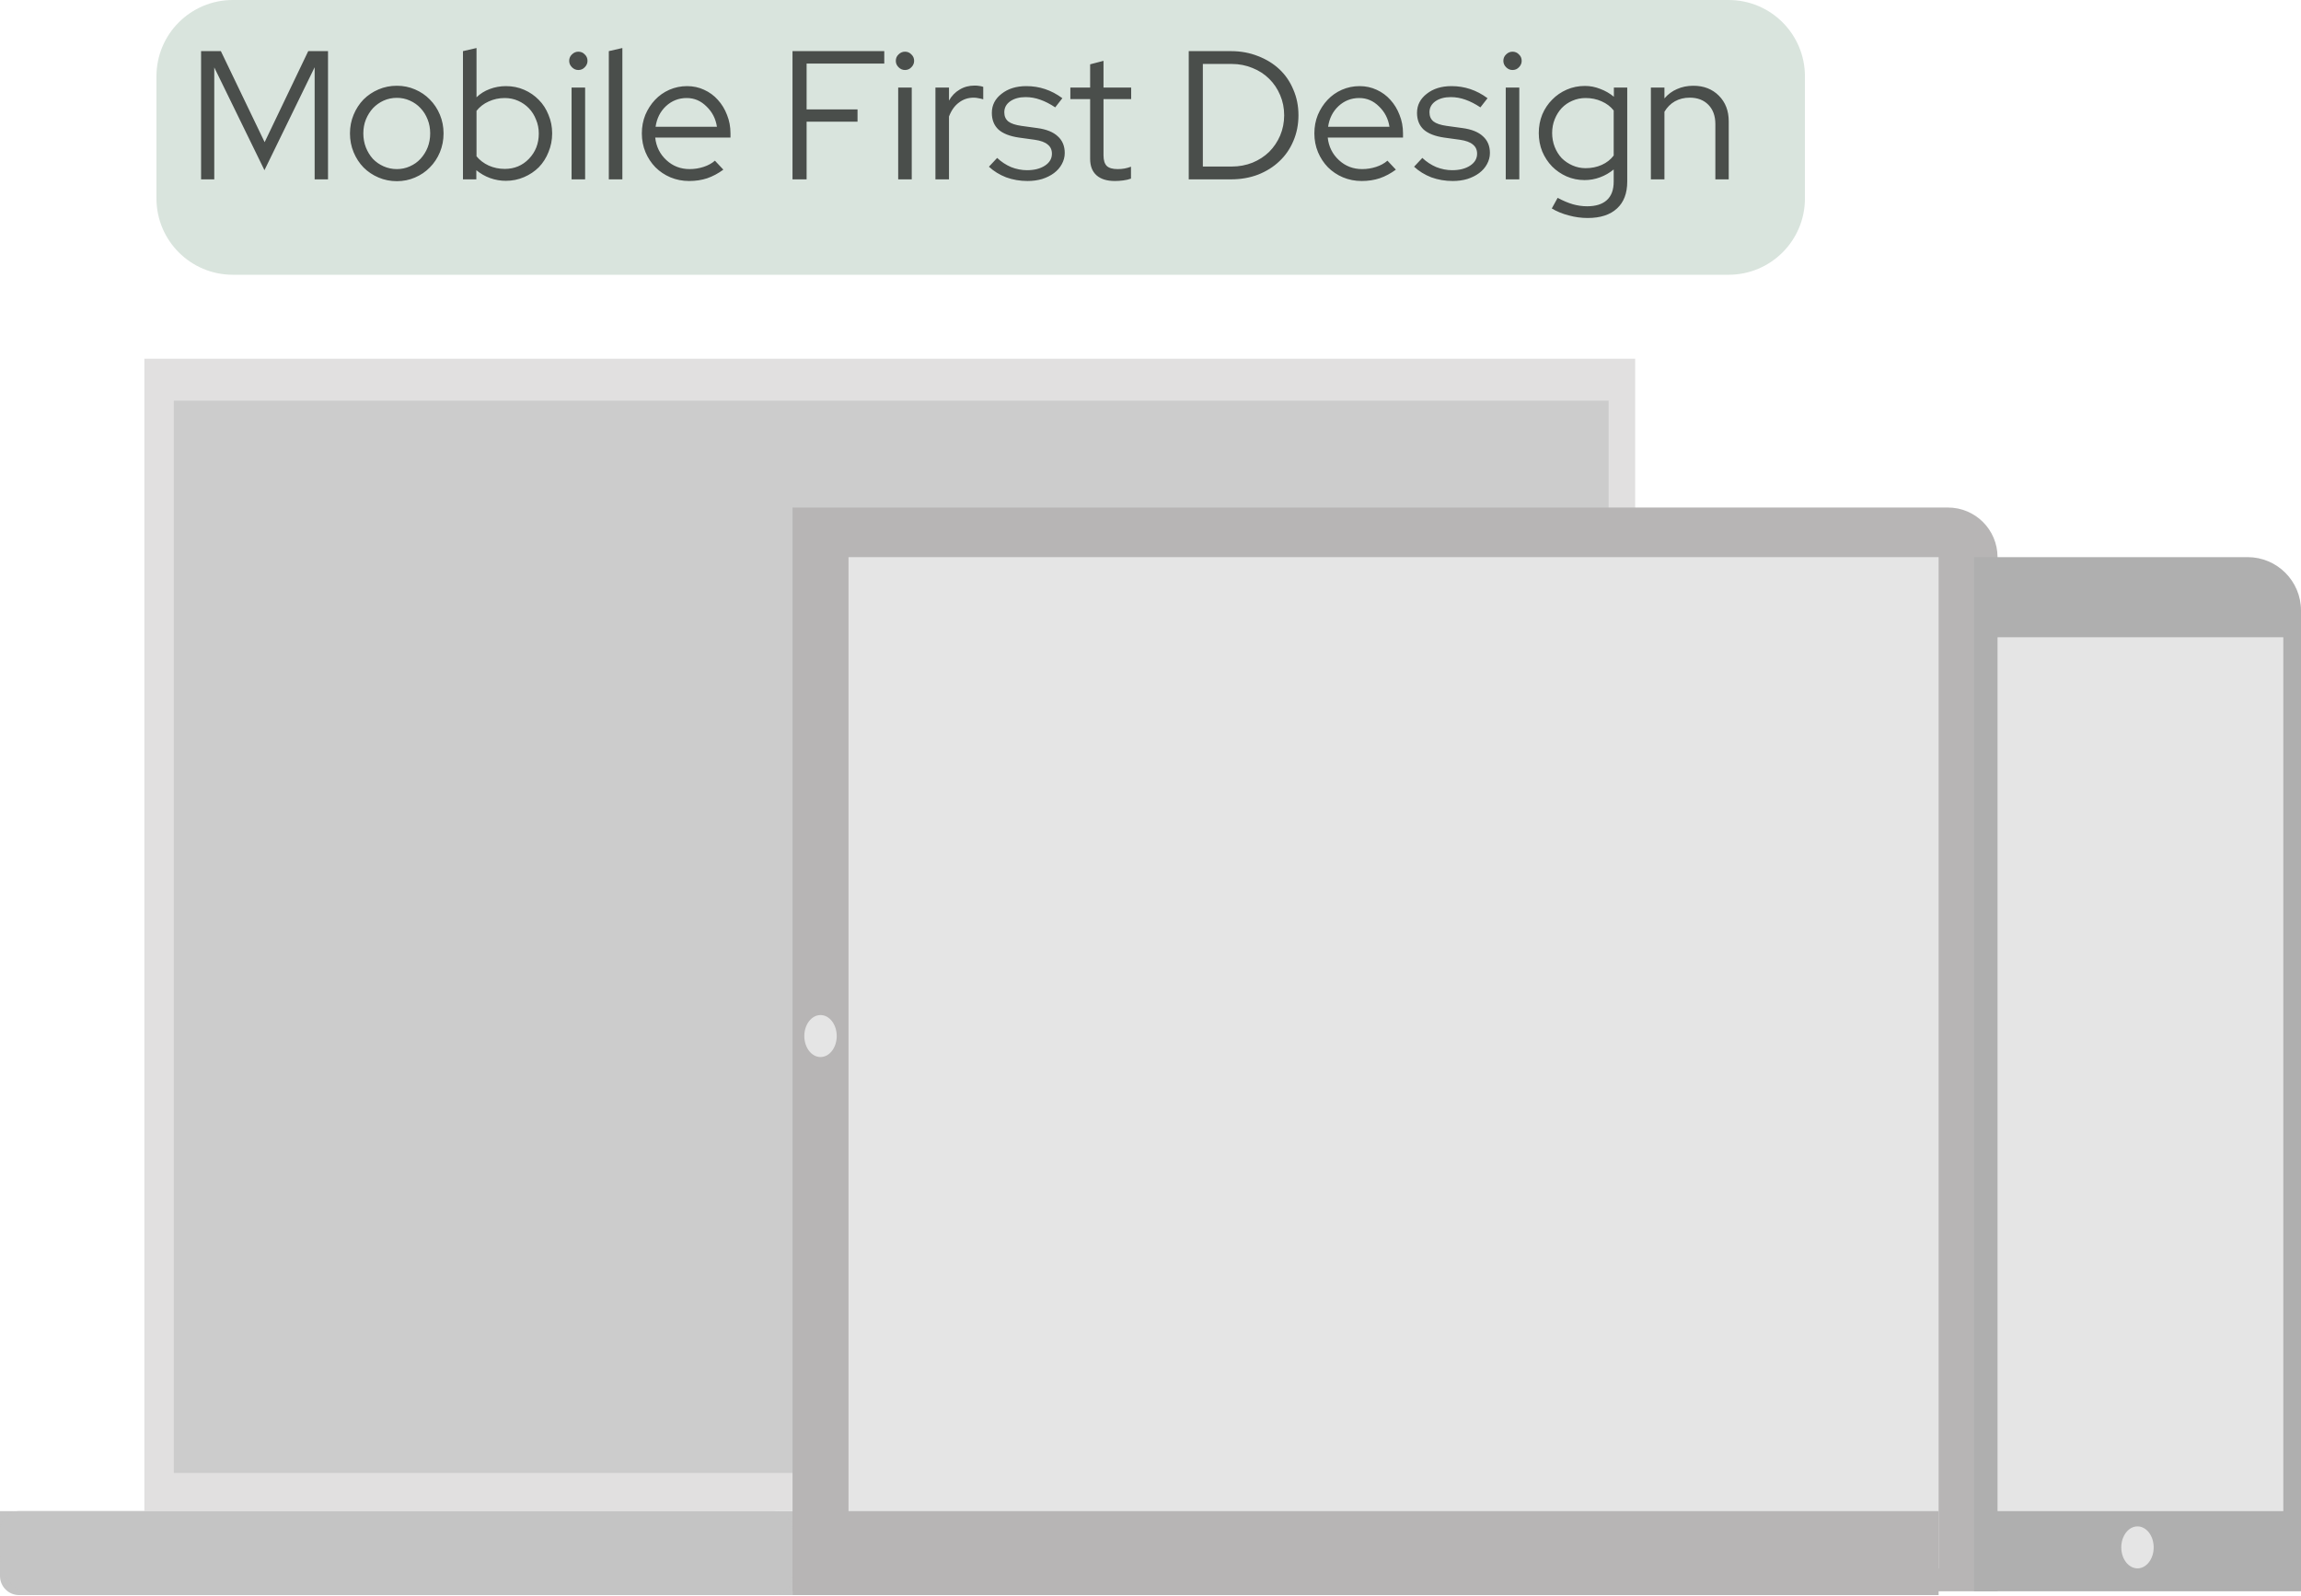
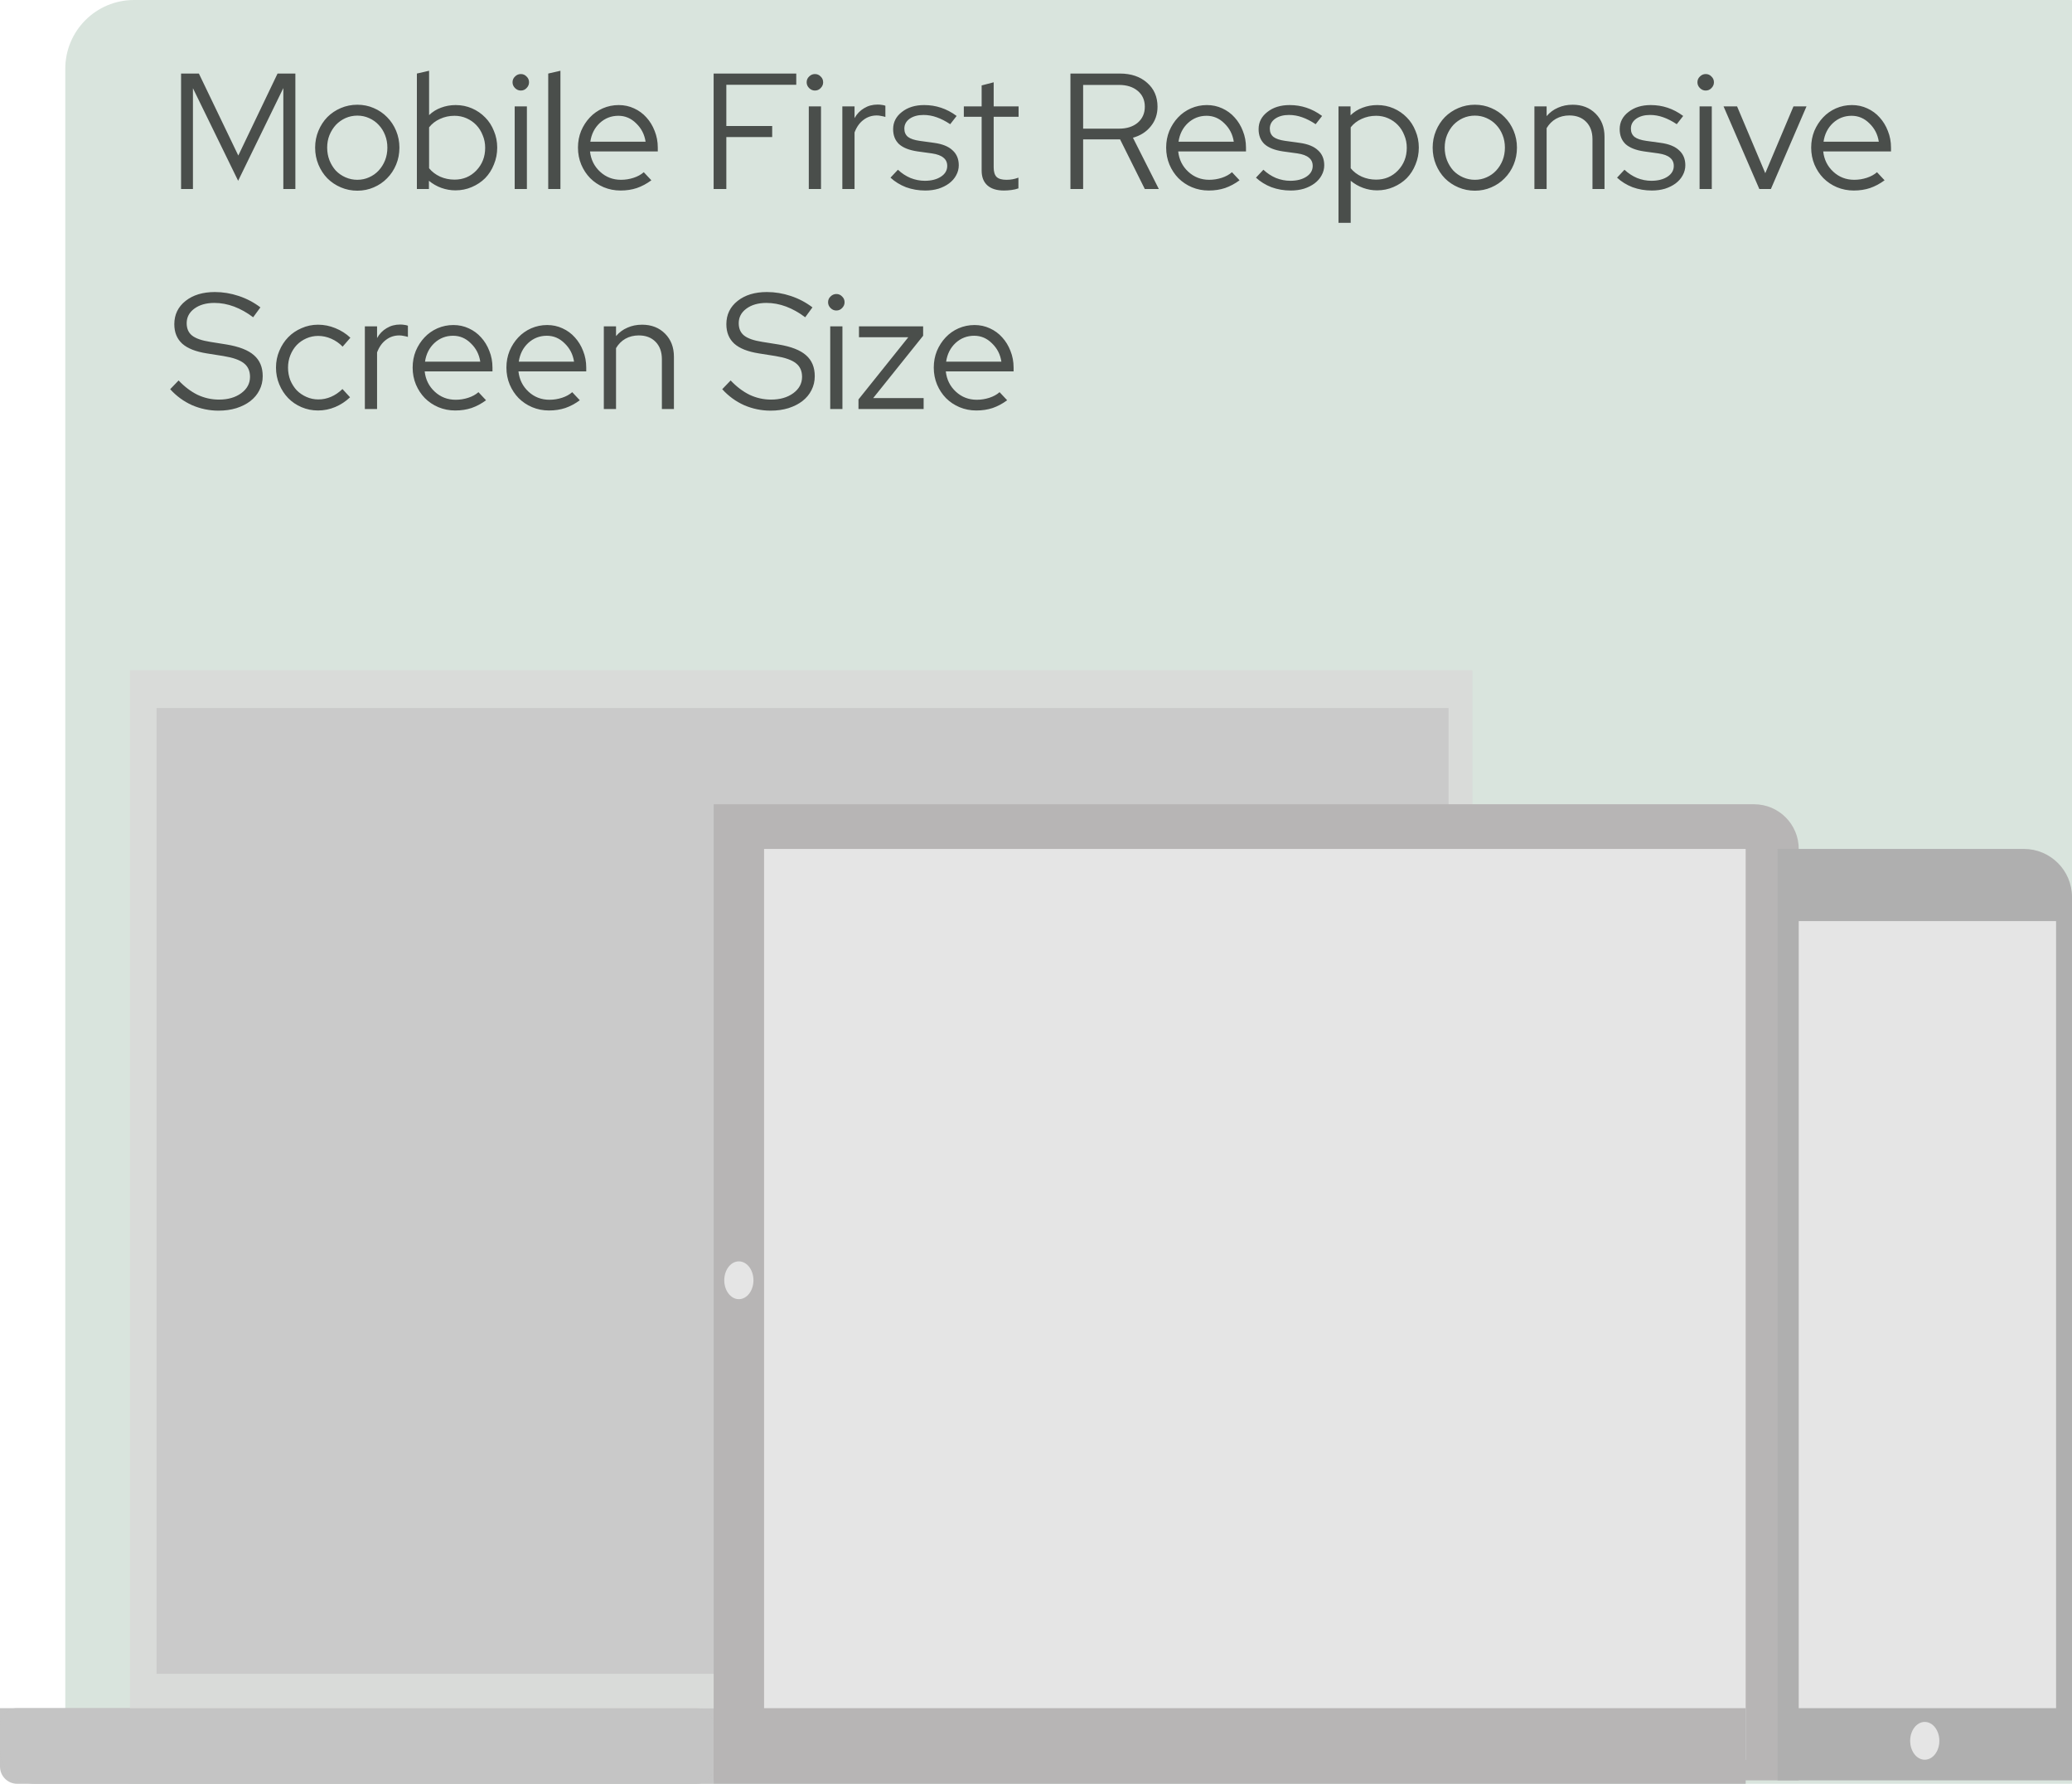
- <svg xmlns="http://www.w3.org/2000/svg" width="100%" height="100%" viewBox="0 0 603 418" fill="none">
-   <rect x="41" width="432" height="72" rx="20" fill="#D9E4DD" />
-   <path d="M0 396H207.691V418H5C2.239 418 0 415.761 0 413V396Z" fill="#C4C4C4" />
-   <path d="M0 401C0 398.239 2.239 396 5 396H202.691C205.453 396 207.691 398.239 207.691 401V413C207.691 415.761 205.453 418 202.691 418H10C4.477 418 0 413.523 0 408V401Z" fill="#C4C4C4" fill-opacity="0.99" />
-   <rect opacity="0.8" x="37.832" y="94" width="390.676" height="302" fill="#D9D8D8" />
-   <rect x="45.553" y="105" width="376.006" height="281" fill="#C4C4C4" fill-opacity="0.7" />
-   <path d="M207.691 133H510.475C517.655 133 523.475 138.82 523.475 146V417H207.691V133Z" fill="#B7B5B5" />
-   <rect x="222.361" y="146" width="285.672" height="265" fill="#E5E5E5" />
-   <rect x="207.691" y="396" width="300.342" height="22" fill="#B7B5B5" />
-   <path d="M517.298 146H589C596.732 146 603 152.268 603 160V417H517.298V146Z" fill="#AFAFAF" />
-   <rect x="523.475" y="167" width="74.892" height="229" fill="#E5E5E5" />
-   <ellipse cx="215.026" cy="271.5" rx="4.246" ry="5.5" fill="#E5E5E5" />
-   <ellipse cx="560.149" cy="405.5" rx="4.246" ry="5.5" fill="#E5E5E5" />
-   <path d="M69.304 44.6L56.152 17.672V47H52.696V13.4H57.88L69.352 37.256L80.776 13.4H85.96V47H82.456V17.624L69.304 44.6ZM91.711 34.952C91.711 33.224 92.031 31.592 92.671 30.056C93.311 28.52 94.175 27.192 95.263 26.072C96.383 24.952 97.695 24.072 99.199 23.432C100.703 22.792 102.303 22.472 103.999 22.472C105.695 22.472 107.279 22.792 108.751 23.432C110.255 24.072 111.551 24.952 112.639 26.072C113.759 27.192 114.639 28.52 115.279 30.056C115.919 31.592 116.239 33.224 116.239 34.952C116.239 36.712 115.919 38.36 115.279 39.896C114.639 41.432 113.759 42.76 112.639 43.88C111.551 45 110.255 45.88 108.751 46.52C107.279 47.16 105.695 47.48 103.999 47.48C102.303 47.48 100.703 47.16 99.199 46.52C97.695 45.88 96.383 45 95.263 43.88C94.175 42.76 93.311 41.432 92.671 39.896C92.031 38.36 91.711 36.712 91.711 34.952ZM103.999 44.312C105.215 44.312 106.351 44.072 107.407 43.592C108.495 43.112 109.423 42.456 110.191 41.624C110.991 40.76 111.615 39.768 112.063 38.648C112.511 37.496 112.735 36.264 112.735 34.952C112.735 33.64 112.511 32.424 112.063 31.304C111.615 30.152 110.991 29.16 110.191 28.328C109.423 27.496 108.495 26.84 107.407 26.36C106.351 25.88 105.215 25.64 103.999 25.64C102.783 25.64 101.631 25.88 100.543 26.36C99.487 26.84 98.559 27.496 97.759 28.328C96.991 29.16 96.367 30.152 95.887 31.304C95.439 32.424 95.215 33.64 95.215 34.952C95.215 36.264 95.439 37.496 95.887 38.648C96.335 39.768 96.943 40.76 97.711 41.624C98.511 42.456 99.455 43.112 100.543 43.592C101.631 44.072 102.783 44.312 103.999 44.312ZM144.7 34.952C144.7 36.68 144.38 38.312 143.74 39.848C143.132 41.384 142.284 42.712 141.196 43.832C140.108 44.92 138.812 45.784 137.308 46.424C135.836 47.064 134.252 47.384 132.556 47.384C131.148 47.384 129.772 47.144 128.428 46.664C127.116 46.184 125.916 45.496 124.828 44.6V47H121.324V13.4L124.876 12.584V25.496C125.868 24.536 127.02 23.816 128.332 23.336C129.676 22.824 131.1 22.568 132.604 22.568C134.3 22.568 135.884 22.888 137.356 23.528C138.828 24.168 140.108 25.048 141.196 26.168C142.284 27.256 143.132 28.568 143.74 30.104C144.38 31.608 144.7 33.224 144.7 34.952ZM132.268 25.688C130.764 25.688 129.356 25.992 128.044 26.6C126.764 27.176 125.708 27.992 124.876 29.048V40.952C125.708 41.976 126.78 42.792 128.092 43.4C129.404 43.976 130.796 44.264 132.268 44.264C134.796 44.264 136.908 43.384 138.604 41.624C140.332 39.832 141.196 37.624 141.196 35C141.196 33.688 140.956 32.472 140.476 31.352C140.028 30.2 139.404 29.208 138.604 28.376C137.804 27.544 136.86 26.888 135.772 26.408C134.684 25.928 133.516 25.688 132.268 25.688ZM151.562 18.344C150.922 18.344 150.362 18.104 149.882 17.624C149.402 17.144 149.162 16.584 149.162 15.944C149.162 15.272 149.402 14.712 149.882 14.264C150.362 13.784 150.922 13.544 151.562 13.544C152.234 13.544 152.794 13.784 153.242 14.264C153.722 14.712 153.962 15.272 153.962 15.944C153.962 16.584 153.722 17.144 153.242 17.624C152.794 18.104 152.234 18.344 151.562 18.344ZM153.338 22.952V47H149.786V22.952H153.338ZM163.098 12.584V47H159.546V13.4L163.098 12.584ZM189.561 44.456C188.217 45.448 186.809 46.2 185.337 46.712C183.897 47.192 182.313 47.432 180.585 47.432C178.857 47.432 177.225 47.112 175.689 46.472C174.185 45.832 172.873 44.952 171.753 43.832C170.665 42.712 169.801 41.4 169.161 39.896C168.521 38.36 168.201 36.712 168.201 34.952C168.201 33.224 168.505 31.608 169.113 30.104C169.753 28.6 170.601 27.288 171.657 26.168C172.713 25.048 173.961 24.168 175.401 23.528C176.873 22.888 178.425 22.568 180.057 22.568C181.657 22.568 183.145 22.888 184.521 23.528C185.929 24.168 187.129 25.048 188.121 26.168C189.145 27.288 189.945 28.6 190.521 30.104C191.129 31.608 191.433 33.224 191.433 34.952V36.056H171.705C171.961 38.424 172.937 40.392 174.633 41.96C176.329 43.528 178.361 44.312 180.729 44.312C181.977 44.312 183.193 44.12 184.377 43.736C185.561 43.352 186.553 42.808 187.353 42.104L189.561 44.456ZM179.961 25.688C177.881 25.688 176.073 26.392 174.537 27.8C173.033 29.208 172.121 31.016 171.801 33.224H187.881C187.561 31.112 186.649 29.336 185.145 27.896C183.673 26.424 181.945 25.688 179.961 25.688ZM207.684 47V13.4H231.732V16.664H211.38V28.664H224.724V31.88H211.38V47H207.684ZM237.156 18.344C236.516 18.344 235.956 18.104 235.476 17.624C234.996 17.144 234.756 16.584 234.756 15.944C234.756 15.272 234.996 14.712 235.476 14.264C235.956 13.784 236.516 13.544 237.156 13.544C237.828 13.544 238.388 13.784 238.836 14.264C239.316 14.712 239.556 15.272 239.556 15.944C239.556 16.584 239.316 17.144 238.836 17.624C238.388 18.104 237.828 18.344 237.156 18.344ZM238.932 22.952V47H235.38V22.952H238.932ZM245.14 47V22.952H248.692V26.36C249.396 25.112 250.324 24.152 251.476 23.48C252.628 22.776 253.94 22.424 255.412 22.424C255.86 22.424 256.26 22.456 256.612 22.52C256.964 22.552 257.316 22.632 257.668 22.76V26.024C257.252 25.896 256.836 25.8 256.42 25.736C256.004 25.64 255.588 25.592 255.172 25.592C253.7 25.592 252.404 26.024 251.284 26.888C250.164 27.72 249.3 28.936 248.692 30.536V47H245.14ZM259.154 43.688L261.314 41.384C262.402 42.408 263.618 43.208 264.962 43.784C266.338 44.328 267.73 44.6 269.138 44.6C271.058 44.6 272.626 44.2 273.842 43.4C275.058 42.6 275.666 41.56 275.666 40.28C275.666 39.256 275.298 38.456 274.562 37.88C273.858 37.272 272.738 36.856 271.202 36.632L267.026 36.056C264.626 35.704 262.834 35 261.65 33.944C260.498 32.856 259.922 31.4 259.922 29.576C259.922 27.56 260.77 25.896 262.466 24.584C264.162 23.24 266.322 22.568 268.946 22.568C270.674 22.568 272.306 22.824 273.842 23.336C275.41 23.848 276.93 24.648 278.402 25.736L276.53 28.136C275.186 27.24 273.874 26.568 272.594 26.12C271.346 25.672 270.066 25.448 268.754 25.448C267.122 25.448 265.778 25.816 264.722 26.552C263.698 27.288 263.186 28.248 263.186 29.432C263.186 30.456 263.538 31.256 264.242 31.832C264.946 32.376 266.082 32.76 267.65 32.984L271.826 33.56C274.226 33.88 276.018 34.6 277.202 35.72C278.418 36.808 279.026 38.264 279.026 40.088C279.026 41.112 278.77 42.088 278.258 43.016C277.778 43.912 277.09 44.696 276.194 45.368C275.33 46.008 274.306 46.52 273.122 46.904C271.938 47.256 270.658 47.432 269.282 47.432C267.298 47.432 265.426 47.112 263.666 46.472C261.938 45.8 260.434 44.872 259.154 43.688ZM285.681 41.624V25.976H280.497V22.952H285.681V16.856L289.185 15.944V22.952H296.433V25.976H289.185V40.712C289.185 41.992 289.473 42.92 290.049 43.496C290.625 44.04 291.569 44.312 292.881 44.312C293.553 44.312 294.145 44.264 294.657 44.168C295.201 44.072 295.777 43.912 296.385 43.688V46.808C295.777 47.032 295.089 47.192 294.321 47.288C293.585 47.384 292.865 47.432 292.161 47.432C290.081 47.432 288.481 46.936 287.361 45.944C286.241 44.952 285.681 43.512 285.681 41.624ZM311.521 47V13.4H322.609C325.137 13.4 327.489 13.832 329.665 14.696C331.841 15.528 333.713 16.68 335.281 18.152C336.849 19.624 338.065 21.4 338.929 23.48C339.825 25.528 340.273 27.768 340.273 30.2C340.273 32.632 339.825 34.888 338.929 36.968C338.065 39.016 336.849 40.776 335.281 42.248C333.745 43.72 331.889 44.888 329.713 45.752C327.537 46.584 325.169 47 322.609 47H311.521ZM322.801 16.76H315.217V43.64H322.801C324.721 43.64 326.529 43.304 328.225 42.632C329.921 41.928 331.377 40.984 332.593 39.8C333.809 38.584 334.769 37.16 335.473 35.528C336.177 33.864 336.529 32.088 336.529 30.2C336.529 28.312 336.177 26.552 335.473 24.92C334.769 23.256 333.809 21.832 332.593 20.648C331.377 19.432 329.921 18.488 328.225 17.816C326.529 17.112 324.721 16.76 322.801 16.76ZM365.802 44.456C364.458 45.448 363.05 46.2 361.578 46.712C360.138 47.192 358.554 47.432 356.826 47.432C355.098 47.432 353.466 47.112 351.93 46.472C350.426 45.832 349.114 44.952 347.994 43.832C346.906 42.712 346.042 41.4 345.402 39.896C344.762 38.36 344.442 36.712 344.442 34.952C344.442 33.224 344.746 31.608 345.354 30.104C345.994 28.6 346.842 27.288 347.898 26.168C348.954 25.048 350.202 24.168 351.642 23.528C353.114 22.888 354.666 22.568 356.298 22.568C357.898 22.568 359.386 22.888 360.762 23.528C362.17 24.168 363.37 25.048 364.362 26.168C365.386 27.288 366.186 28.6 366.762 30.104C367.37 31.608 367.674 33.224 367.674 34.952V36.056H347.946C348.202 38.424 349.178 40.392 350.874 41.96C352.57 43.528 354.602 44.312 356.97 44.312C358.218 44.312 359.434 44.12 360.618 43.736C361.802 43.352 362.794 42.808 363.594 42.104L365.802 44.456ZM356.202 25.688C354.122 25.688 352.314 26.392 350.778 27.8C349.274 29.208 348.362 31.016 348.042 33.224H364.122C363.802 31.112 362.89 29.336 361.386 27.896C359.914 26.424 358.186 25.688 356.202 25.688ZM370.576 43.688L372.736 41.384C373.824 42.408 375.04 43.208 376.384 43.784C377.76 44.328 379.152 44.6 380.56 44.6C382.48 44.6 384.048 44.2 385.264 43.4C386.48 42.6 387.088 41.56 387.088 40.28C387.088 39.256 386.72 38.456 385.984 37.88C385.28 37.272 384.16 36.856 382.624 36.632L378.448 36.056C376.048 35.704 374.256 35 373.072 33.944C371.92 32.856 371.344 31.4 371.344 29.576C371.344 27.56 372.192 25.896 373.888 24.584C375.584 23.24 377.744 22.568 380.368 22.568C382.096 22.568 383.728 22.824 385.264 23.336C386.832 23.848 388.352 24.648 389.824 25.736L387.952 28.136C386.608 27.24 385.296 26.568 384.016 26.12C382.768 25.672 381.488 25.448 380.176 25.448C378.544 25.448 377.2 25.816 376.144 26.552C375.12 27.288 374.608 28.248 374.608 29.432C374.608 30.456 374.96 31.256 375.664 31.832C376.368 32.376 377.504 32.76 379.072 32.984L383.248 33.56C385.648 33.88 387.44 34.6 388.624 35.72C389.84 36.808 390.448 38.264 390.448 40.088C390.448 41.112 390.192 42.088 389.68 43.016C389.2 43.912 388.512 44.696 387.616 45.368C386.752 46.008 385.728 46.52 384.544 46.904C383.36 47.256 382.08 47.432 380.704 47.432C378.72 47.432 376.848 47.112 375.088 46.472C373.36 45.8 371.856 44.872 370.576 43.688ZM396.372 18.344C395.732 18.344 395.172 18.104 394.692 17.624C394.212 17.144 393.972 16.584 393.972 15.944C393.972 15.272 394.212 14.712 394.692 14.264C395.172 13.784 395.732 13.544 396.372 13.544C397.044 13.544 397.604 13.784 398.052 14.264C398.532 14.712 398.772 15.272 398.772 15.944C398.772 16.584 398.532 17.144 398.052 17.624C397.604 18.104 397.044 18.344 396.372 18.344ZM398.148 22.952V47H394.596V22.952H398.148ZM415.251 47.192C413.587 47.192 412.019 46.872 410.547 46.232C409.107 45.592 407.843 44.728 406.755 43.64C405.667 42.52 404.803 41.208 404.163 39.704C403.555 38.2 403.251 36.584 403.251 34.856C403.251 33.128 403.555 31.512 404.163 30.008C404.803 28.504 405.667 27.208 406.755 26.12C407.843 25 409.123 24.12 410.595 23.48C412.067 22.84 413.651 22.52 415.347 22.52C416.723 22.52 418.051 22.776 419.331 23.288C420.643 23.768 421.843 24.456 422.931 25.352V22.952H426.435V47.576C426.435 50.648 425.539 53 423.747 54.632C421.955 56.296 419.395 57.128 416.067 57.128C414.403 57.128 412.755 56.904 411.123 56.456C409.491 56.04 408.003 55.432 406.659 54.632L408.195 51.848C409.635 52.616 410.963 53.176 412.179 53.528C413.427 53.88 414.675 54.056 415.923 54.056C418.195 54.056 419.923 53.512 421.107 52.424C422.291 51.336 422.883 49.736 422.883 47.624V44.408C421.795 45.304 420.595 45.992 419.283 46.472C418.003 46.952 416.659 47.192 415.251 47.192ZM406.755 34.856C406.755 36.136 406.979 37.352 407.427 38.504C407.875 39.624 408.483 40.6 409.251 41.432C410.051 42.232 410.995 42.872 412.083 43.352C413.171 43.832 414.323 44.072 415.539 44.072C417.075 44.072 418.483 43.784 419.763 43.208C421.043 42.632 422.083 41.816 422.883 40.76V28.952C422.083 27.928 421.027 27.128 419.715 26.552C418.435 25.976 417.043 25.688 415.539 25.688C414.291 25.688 413.123 25.928 412.035 26.408C410.979 26.856 410.051 27.496 409.251 28.328C408.483 29.16 407.875 30.136 407.427 31.256C406.979 32.376 406.755 33.576 406.755 34.856ZM432.63 47V22.952H436.182V25.784C437.11 24.696 438.214 23.88 439.494 23.336C440.774 22.76 442.198 22.472 443.766 22.472C446.486 22.472 448.71 23.336 450.438 25.064C452.166 26.792 453.03 29.032 453.03 31.784V47H449.526V32.504C449.526 30.392 448.918 28.712 447.702 27.464C446.486 26.216 444.854 25.592 442.806 25.592C441.366 25.592 440.07 25.912 438.918 26.552C437.798 27.192 436.886 28.104 436.182 29.288V47H432.63Z" fill="black" fill-opacity="0.66" />
+ <svg xmlns="http://www.w3.org/2000/svg" width="100%" height="100%" viewBox="0 0 603 519" fill="none">
+   <rect x="19" width="100%" height="100%" rx="20" fill="#D9E4DD" />
+   <path d="M0 497H207.691V519H5C2.239 519 0 516.761 0 514V497Z" fill="#C4C4C4" />
+   <path d="M0 502C0 499.239 2.239 497 5 497H202.691C205.453 497 207.691 499.239 207.691 502V514C207.691 516.761 205.453 519 202.691 519H10C4.477 519 0 514.523 0 509V502Z" fill="#C4C4C4" fill-opacity="0.99" />
+   <rect opacity="0.8" x="37.832" y="195" width="390.676" height="302" fill="#D9D8D8" />
+   <rect x="45.553" y="206" width="376.006" height="281" fill="#C4C4C4" fill-opacity="0.7" />
+   <path d="M207.691 234H510.475C517.655 234 523.475 239.82 523.475 247V518H207.691V234Z" fill="#B7B5B5" />
+   <rect x="222.361" y="247" width="285.672" height="265" fill="#E5E5E5" />
+   <rect x="207.691" y="497" width="300.342" height="22" fill="#B7B5B5" />
+   <path d="M517.298 247H589C596.732 247 603 253.268 603 261V518H517.298V247Z" fill="#AFAFAF" />
+   <rect x="523.475" y="268" width="74.892" height="229" fill="#E5E5E5" />
+   <ellipse cx="215.026" cy="372.5" rx="4.246" ry="5.5" fill="#E5E5E5" />
+   <ellipse cx="560.149" cy="506.5" rx="4.246" ry="5.5" fill="#E5E5E5" />
+   <path d="M69.304 52.6L56.152 25.672V55H52.696V21.4H57.88L69.352 45.256L80.776 21.4H85.96V55H82.456V25.624L69.304 52.6ZM91.711 42.952C91.711 41.224 92.031 39.592 92.671 38.056C93.311 36.52 94.175 35.192 95.263 34.072C96.383 32.952 97.695 32.072 99.199 31.432C100.703 30.792 102.303 30.472 103.999 30.472C105.695 30.472 107.279 30.792 108.751 31.432C110.255 32.072 111.551 32.952 112.639 34.072C113.759 35.192 114.639 36.52 115.279 38.056C115.919 39.592 116.239 41.224 116.239 42.952C116.239 44.712 115.919 46.36 115.279 47.896C114.639 49.432 113.759 50.76 112.639 51.88C111.551 53 110.255 53.88 108.751 54.52C107.279 55.16 105.695 55.48 103.999 55.48C102.303 55.48 100.703 55.16 99.199 54.52C97.695 53.88 96.383 53 95.263 51.88C94.175 50.76 93.311 49.432 92.671 47.896C92.031 46.36 91.711 44.712 91.711 42.952ZM103.999 52.312C105.215 52.312 106.351 52.072 107.407 51.592C108.495 51.112 109.423 50.456 110.191 49.624C110.991 48.76 111.615 47.768 112.063 46.648C112.511 45.496 112.735 44.264 112.735 42.952C112.735 41.64 112.511 40.424 112.063 39.304C111.615 38.152 110.991 37.16 110.191 36.328C109.423 35.496 108.495 34.84 107.407 34.36C106.351 33.88 105.215 33.64 103.999 33.64C102.783 33.64 101.631 33.88 100.543 34.36C99.487 34.84 98.559 35.496 97.759 36.328C96.991 37.16 96.367 38.152 95.887 39.304C95.439 40.424 95.215 41.64 95.215 42.952C95.215 44.264 95.439 45.496 95.887 46.648C96.335 47.768 96.943 48.76 97.711 49.624C98.511 50.456 99.455 51.112 100.543 51.592C101.631 52.072 102.783 52.312 103.999 52.312ZM144.7 42.952C144.7 44.68 144.38 46.312 143.74 47.848C143.132 49.384 142.284 50.712 141.196 51.832C140.108 52.92 138.812 53.784 137.308 54.424C135.836 55.064 134.252 55.384 132.556 55.384C131.148 55.384 129.772 55.144 128.428 54.664C127.116 54.184 125.916 53.496 124.828 52.6V55H121.324V21.4L124.876 20.584V33.496C125.868 32.536 127.02 31.816 128.332 31.336C129.676 30.824 131.1 30.568 132.604 30.568C134.3 30.568 135.884 30.888 137.356 31.528C138.828 32.168 140.108 33.048 141.196 34.168C142.284 35.256 143.132 36.568 143.74 38.104C144.38 39.608 144.7 41.224 144.7 42.952ZM132.268 33.688C130.764 33.688 129.356 33.992 128.044 34.6C126.764 35.176 125.708 35.992 124.876 37.048V48.952C125.708 49.976 126.78 50.792 128.092 51.4C129.404 51.976 130.796 52.264 132.268 52.264C134.796 52.264 136.908 51.384 138.604 49.624C140.332 47.832 141.196 45.624 141.196 43C141.196 41.688 140.956 40.472 140.476 39.352C140.028 38.2 139.404 37.208 138.604 36.376C137.804 35.544 136.86 34.888 135.772 34.408C134.684 33.928 133.516 33.688 132.268 33.688ZM151.562 26.344C150.922 26.344 150.362 26.104 149.882 25.624C149.402 25.144 149.162 24.584 149.162 23.944C149.162 23.272 149.402 22.712 149.882 22.264C150.362 21.784 150.922 21.544 151.562 21.544C152.234 21.544 152.794 21.784 153.242 22.264C153.722 22.712 153.962 23.272 153.962 23.944C153.962 24.584 153.722 25.144 153.242 25.624C152.794 26.104 152.234 26.344 151.562 26.344ZM153.338 30.952V55H149.786V30.952H153.338ZM163.098 20.584V55H159.546V21.4L163.098 20.584ZM189.561 52.456C188.217 53.448 186.809 54.2 185.337 54.712C183.897 55.192 182.313 55.432 180.585 55.432C178.857 55.432 177.225 55.112 175.689 54.472C174.185 53.832 172.873 52.952 171.753 51.832C170.665 50.712 169.801 49.4 169.161 47.896C168.521 46.36 168.201 44.712 168.201 42.952C168.201 41.224 168.505 39.608 169.113 38.104C169.753 36.6 170.601 35.288 171.657 34.168C172.713 33.048 173.961 32.168 175.401 31.528C176.873 30.888 178.425 30.568 180.057 30.568C181.657 30.568 183.145 30.888 184.521 31.528C185.929 32.168 187.129 33.048 188.121 34.168C189.145 35.288 189.945 36.6 190.521 38.104C191.129 39.608 191.433 41.224 191.433 42.952V44.056H171.705C171.961 46.424 172.937 48.392 174.633 49.96C176.329 51.528 178.361 52.312 180.729 52.312C181.977 52.312 183.193 52.12 184.377 51.736C185.561 51.352 186.553 50.808 187.353 50.104L189.561 52.456ZM179.961 33.688C177.881 33.688 176.073 34.392 174.537 35.8C173.033 37.208 172.121 39.016 171.801 41.224H187.881C187.561 39.112 186.649 37.336 185.145 35.896C183.673 34.424 181.945 33.688 179.961 33.688ZM207.684 55V21.4H231.732V24.664H211.38V36.664H224.724V39.88H211.38V55H207.684ZM237.156 26.344C236.516 26.344 235.956 26.104 235.476 25.624C234.996 25.144 234.756 24.584 234.756 23.944C234.756 23.272 234.996 22.712 235.476 22.264C235.956 21.784 236.516 21.544 237.156 21.544C237.828 21.544 238.388 21.784 238.836 22.264C239.316 22.712 239.556 23.272 239.556 23.944C239.556 24.584 239.316 25.144 238.836 25.624C238.388 26.104 237.828 26.344 237.156 26.344ZM238.932 30.952V55H235.38V30.952H238.932ZM245.14 55V30.952H248.692V34.36C249.396 33.112 250.324 32.152 251.476 31.48C252.628 30.776 253.94 30.424 255.412 30.424C255.86 30.424 256.26 30.456 256.612 30.52C256.964 30.552 257.316 30.632 257.668 30.76V34.024C257.252 33.896 256.836 33.8 256.42 33.736C256.004 33.64 255.588 33.592 255.172 33.592C253.7 33.592 252.404 34.024 251.284 34.888C250.164 35.72 249.3 36.936 248.692 38.536V55H245.14ZM259.154 51.688L261.314 49.384C262.402 50.408 263.618 51.208 264.962 51.784C266.338 52.328 267.73 52.6 269.138 52.6C271.058 52.6 272.626 52.2 273.842 51.4C275.058 50.6 275.666 49.56 275.666 48.28C275.666 47.256 275.298 46.456 274.562 45.88C273.858 45.272 272.738 44.856 271.202 44.632L267.026 44.056C264.626 43.704 262.834 43 261.65 41.944C260.498 40.856 259.922 39.4 259.922 37.576C259.922 35.56 260.77 33.896 262.466 32.584C264.162 31.24 266.322 30.568 268.946 30.568C270.674 30.568 272.306 30.824 273.842 31.336C275.41 31.848 276.93 32.648 278.402 33.736L276.53 36.136C275.186 35.24 273.874 34.568 272.594 34.12C271.346 33.672 270.066 33.448 268.754 33.448C267.122 33.448 265.778 33.816 264.722 34.552C263.698 35.288 263.186 36.248 263.186 37.432C263.186 38.456 263.538 39.256 264.242 39.832C264.946 40.376 266.082 40.76 267.65 40.984L271.826 41.56C274.226 41.88 276.018 42.6 277.202 43.72C278.418 44.808 279.026 46.264 279.026 48.088C279.026 49.112 278.77 50.088 278.258 51.016C277.778 51.912 277.09 52.696 276.194 53.368C275.33 54.008 274.306 54.52 273.122 54.904C271.938 55.256 270.658 55.432 269.282 55.432C267.298 55.432 265.426 55.112 263.666 54.472C261.938 53.8 260.434 52.872 259.154 51.688ZM285.681 49.624V33.976H280.497V30.952H285.681V24.856L289.185 23.944V30.952H296.433V33.976H289.185V48.712C289.185 49.992 289.473 50.92 290.049 51.496C290.625 52.04 291.569 52.312 292.881 52.312C293.553 52.312 294.145 52.264 294.657 52.168C295.201 52.072 295.777 51.912 296.385 51.688V54.808C295.777 55.032 295.089 55.192 294.321 55.288C293.585 55.384 292.865 55.432 292.161 55.432C290.081 55.432 288.481 54.936 287.361 53.944C286.241 52.952 285.681 51.512 285.681 49.624ZM311.521 55V21.4H325.921C329.185 21.4 331.825 22.296 333.841 24.088C335.857 25.848 336.865 28.168 336.865 31.048C336.865 33.256 336.209 35.16 334.897 36.76C333.617 38.36 331.889 39.464 329.713 40.072L337.249 55H333.169L325.969 40.552H315.217V55H311.521ZM325.681 24.712H315.217V37.432H325.681C327.921 37.432 329.729 36.856 331.105 35.704C332.481 34.52 333.169 32.968 333.169 31.048C333.169 29.128 332.481 27.592 331.105 26.44C329.729 25.288 327.921 24.712 325.681 24.712ZM360.739 52.456C359.395 53.448 357.987 54.2 356.515 54.712C355.075 55.192 353.491 55.432 351.763 55.432C350.035 55.432 348.403 55.112 346.867 54.472C345.363 53.832 344.051 52.952 342.931 51.832C341.843 50.712 340.979 49.4 340.339 47.896C339.699 46.36 339.379 44.712 339.379 42.952C339.379 41.224 339.683 39.608 340.291 38.104C340.931 36.6 341.779 35.288 342.835 34.168C343.891 33.048 345.139 32.168 346.579 31.528C348.051 30.888 349.603 30.568 351.235 30.568C352.835 30.568 354.323 30.888 355.699 31.528C357.107 32.168 358.307 33.048 359.299 34.168C360.323 35.288 361.123 36.6 361.699 38.104C362.307 39.608 362.611 41.224 362.611 42.952V44.056H342.883C343.139 46.424 344.115 48.392 345.811 49.96C347.507 51.528 349.539 52.312 351.907 52.312C353.155 52.312 354.371 52.12 355.555 51.736C356.739 51.352 357.731 50.808 358.531 50.104L360.739 52.456ZM351.139 33.688C349.059 33.688 347.251 34.392 345.715 35.8C344.211 37.208 343.299 39.016 342.979 41.224H359.059C358.739 39.112 357.827 37.336 356.323 35.896C354.851 34.424 353.123 33.688 351.139 33.688ZM365.514 51.688L367.674 49.384C368.762 50.408 369.978 51.208 371.322 51.784C372.698 52.328 374.09 52.6 375.498 52.6C377.418 52.6 378.986 52.2 380.202 51.4C381.418 50.6 382.026 49.56 382.026 48.28C382.026 47.256 381.658 46.456 380.922 45.88C380.218 45.272 379.098 44.856 377.562 44.632L373.386 44.056C370.986 43.704 369.194 43 368.01 41.944C366.858 40.856 366.282 39.4 366.282 37.576C366.282 35.56 367.13 33.896 368.826 32.584C370.522 31.24 372.682 30.568 375.306 30.568C377.034 30.568 378.666 30.824 380.202 31.336C381.77 31.848 383.29 32.648 384.762 33.736L382.89 36.136C381.546 35.24 380.234 34.568 378.954 34.12C377.706 33.672 376.426 33.448 375.114 33.448C373.482 33.448 372.138 33.816 371.082 34.552C370.058 35.288 369.546 36.248 369.546 37.432C369.546 38.456 369.898 39.256 370.602 39.832C371.306 40.376 372.442 40.76 374.01 40.984L378.186 41.56C380.586 41.88 382.378 42.6 383.562 43.72C384.778 44.808 385.386 46.264 385.386 48.088C385.386 49.112 385.13 50.088 384.618 51.016C384.138 51.912 383.45 52.696 382.554 53.368C381.69 54.008 380.666 54.52 379.482 54.904C378.298 55.256 377.018 55.432 375.642 55.432C373.658 55.432 371.786 55.112 370.026 54.472C368.298 53.8 366.794 52.872 365.514 51.688ZM389.533 64.84V30.952H393.037V33.544C394.061 32.552 395.229 31.816 396.541 31.336C397.885 30.824 399.309 30.568 400.813 30.568C402.509 30.568 404.093 30.888 405.565 31.528C407.037 32.168 408.317 33.048 409.405 34.168C410.493 35.256 411.341 36.568 411.949 38.104C412.589 39.608 412.909 41.224 412.909 42.952C412.909 44.68 412.589 46.312 411.949 47.848C411.341 49.384 410.493 50.712 409.405 51.832C408.317 52.92 407.021 53.784 405.517 54.424C404.045 55.064 402.461 55.384 400.765 55.384C399.357 55.384 397.997 55.144 396.685 54.664C395.373 54.184 394.173 53.496 393.085 52.6V64.84H389.533ZM400.477 33.688C398.973 33.688 397.565 33.992 396.253 34.6C394.973 35.176 393.917 35.992 393.085 37.048V48.952C393.917 49.976 394.989 50.792 396.301 51.4C397.613 51.976 399.005 52.264 400.477 52.264C403.005 52.264 405.117 51.384 406.813 49.624C408.541 47.832 409.405 45.624 409.405 43C409.405 41.688 409.165 40.472 408.685 39.352C408.237 38.2 407.613 37.208 406.813 36.376C406.013 35.544 405.069 34.888 403.981 34.408C402.893 33.928 401.725 33.688 400.477 33.688ZM416.939 42.952C416.939 41.224 417.259 39.592 417.899 38.056C418.539 36.52 419.403 35.192 420.491 34.072C421.611 32.952 422.923 32.072 424.427 31.432C425.931 30.792 427.531 30.472 429.227 30.472C430.923 30.472 432.507 30.792 433.979 31.432C435.483 32.072 436.779 32.952 437.867 34.072C438.987 35.192 439.867 36.52 440.507 38.056C441.147 39.592 441.467 41.224 441.467 42.952C441.467 44.712 441.147 46.36 440.507 47.896C439.867 49.432 438.987 50.76 437.867 51.88C436.779 53 435.483 53.88 433.979 54.52C432.507 55.16 430.923 55.48 429.227 55.48C427.531 55.48 425.931 55.16 424.427 54.52C422.923 53.88 421.611 53 420.491 51.88C419.403 50.76 418.539 49.432 417.899 47.896C417.259 46.36 416.939 44.712 416.939 42.952ZM429.227 52.312C430.443 52.312 431.579 52.072 432.635 51.592C433.723 51.112 434.651 50.456 435.419 49.624C436.219 48.76 436.843 47.768 437.291 46.648C437.739 45.496 437.963 44.264 437.963 42.952C437.963 41.64 437.739 40.424 437.291 39.304C436.843 38.152 436.219 37.16 435.419 36.328C434.651 35.496 433.723 34.84 432.635 34.36C431.579 33.88 430.443 33.64 429.227 33.64C428.011 33.64 426.859 33.88 425.771 34.36C424.715 34.84 423.787 35.496 422.987 36.328C422.219 37.16 421.595 38.152 421.115 39.304C420.667 40.424 420.443 41.64 420.443 42.952C420.443 44.264 420.667 45.496 421.115 46.648C421.563 47.768 422.171 48.76 422.939 49.624C423.739 50.456 424.683 51.112 425.771 51.592C426.859 52.072 428.011 52.312 429.227 52.312ZM446.552 55V30.952H450.104V33.784C451.032 32.696 452.136 31.88 453.416 31.336C454.696 30.76 456.12 30.472 457.688 30.472C460.408 30.472 462.632 31.336 464.36 33.064C466.088 34.792 466.952 37.032 466.952 39.784V55H463.448V40.504C463.448 38.392 462.84 36.712 461.624 35.464C460.408 34.216 458.776 33.592 456.728 33.592C455.288 33.592 453.992 33.912 452.84 34.552C451.72 35.192 450.808 36.104 450.104 37.288V55H446.552ZM470.598 51.688L472.758 49.384C473.846 50.408 475.062 51.208 476.406 51.784C477.782 52.328 479.174 52.6 480.582 52.6C482.502 52.6 484.07 52.2 485.286 51.4C486.502 50.6 487.11 49.56 487.11 48.28C487.11 47.256 486.742 46.456 486.006 45.88C485.302 45.272 484.182 44.856 482.646 44.632L478.47 44.056C476.07 43.704 474.278 43 473.094 41.944C471.942 40.856 471.366 39.4 471.366 37.576C471.366 35.56 472.214 33.896 473.91 32.584C475.606 31.24 477.766 30.568 480.39 30.568C482.118 30.568 483.75 30.824 485.286 31.336C486.854 31.848 488.374 32.648 489.846 33.736L487.974 36.136C486.63 35.24 485.318 34.568 484.038 34.12C482.79 33.672 481.51 33.448 480.198 33.448C478.566 33.448 477.222 33.816 476.166 34.552C475.142 35.288 474.63 36.248 474.63 37.432C474.63 38.456 474.982 39.256 475.686 39.832C476.39 40.376 477.526 40.76 479.094 40.984L483.27 41.56C485.67 41.88 487.462 42.6 488.646 43.72C489.862 44.808 490.47 46.264 490.47 48.088C490.47 49.112 490.214 50.088 489.702 51.016C489.222 51.912 488.534 52.696 487.638 53.368C486.774 54.008 485.75 54.52 484.566 54.904C483.382 55.256 482.102 55.432 480.726 55.432C478.742 55.432 476.87 55.112 475.11 54.472C473.382 53.8 471.878 52.872 470.598 51.688ZM496.394 26.344C495.754 26.344 495.194 26.104 494.714 25.624C494.234 25.144 493.994 24.584 493.994 23.944C493.994 23.272 494.234 22.712 494.714 22.264C495.194 21.784 495.754 21.544 496.394 21.544C497.066 21.544 497.626 21.784 498.074 22.264C498.554 22.712 498.794 23.272 498.794 23.944C498.794 24.584 498.554 25.144 498.074 25.624C497.626 26.104 497.066 26.344 496.394 26.344ZM498.17 30.952V55H494.618V30.952H498.17ZM512.009 55L501.593 30.952H505.529L513.737 50.392L521.945 30.952H525.737L515.369 55H512.009ZM548.455 52.456C547.111 53.448 545.703 54.2 544.231 54.712C542.791 55.192 541.207 55.432 539.479 55.432C537.751 55.432 536.119 55.112 534.583 54.472C533.079 53.832 531.767 52.952 530.647 51.832C529.559 50.712 528.695 49.4 528.055 47.896C527.415 46.36 527.095 44.712 527.095 42.952C527.095 41.224 527.399 39.608 528.007 38.104C528.647 36.6 529.495 35.288 530.551 34.168C531.607 33.048 532.855 32.168 534.295 31.528C535.767 30.888 537.319 30.568 538.951 30.568C540.551 30.568 542.039 30.888 543.415 31.528C544.823 32.168 546.023 33.048 547.015 34.168C548.039 35.288 548.839 36.6 549.415 38.104C550.023 39.608 550.327 41.224 550.327 42.952V44.056H530.599C530.855 46.424 531.831 48.392 533.527 49.96C535.223 51.528 537.255 52.312 539.623 52.312C540.871 52.312 542.087 52.12 543.271 51.736C544.455 51.352 545.447 50.808 546.247 50.104L548.455 52.456ZM538.855 33.688C536.775 33.688 534.967 34.392 533.431 35.8C531.927 37.208 531.015 39.016 530.695 41.224H546.775C546.455 39.112 545.543 37.336 544.039 35.896C542.567 34.424 540.839 33.688 538.855 33.688ZM49.528 113.24L51.976 110.696C53.704 112.52 55.544 113.912 57.496 114.872C59.48 115.8 61.56 116.264 63.736 116.264C66.36 116.264 68.52 115.64 70.216 114.392C71.912 113.144 72.76 111.56 72.76 109.64C72.76 107.912 72.152 106.584 70.936 105.656C69.752 104.728 67.784 104.04 65.032 103.592L60.184 102.824C56.952 102.312 54.568 101.368 53.032 99.992C51.496 98.584 50.728 96.696 50.728 94.328C50.728 91.544 51.816 89.288 53.992 87.56C56.168 85.832 59.016 84.968 62.536 84.968C64.872 84.968 67.192 85.352 69.496 86.12C71.8 86.888 73.896 87.992 75.784 89.432L73.672 92.312C71.848 90.936 69.992 89.896 68.104 89.192C66.216 88.488 64.312 88.136 62.392 88.136C59.992 88.136 58.04 88.696 56.536 89.816C55.064 90.904 54.328 92.312 54.328 94.04C54.328 95.608 54.856 96.808 55.912 97.64C56.968 98.472 58.712 99.08 61.144 99.464L65.944 100.232C69.592 100.84 72.248 101.88 73.912 103.352C75.608 104.824 76.456 106.856 76.456 109.448C76.456 110.92 76.136 112.28 75.496 113.528C74.888 114.744 74.008 115.8 72.856 116.696C71.736 117.56 70.376 118.248 68.776 118.76C67.208 119.24 65.48 119.48 63.592 119.48C60.936 119.48 58.376 118.952 55.912 117.896C53.48 116.808 51.352 115.256 49.528 113.24ZM92.656 116.216C93.936 116.216 95.168 115.96 96.352 115.448C97.536 114.936 98.64 114.184 99.664 113.192L101.872 115.592C100.592 116.808 99.152 117.752 97.552 118.424C95.952 119.096 94.288 119.432 92.56 119.432C90.864 119.432 89.264 119.112 87.76 118.472C86.256 117.832 84.96 116.952 83.872 115.832C82.784 114.712 81.92 113.384 81.28 111.848C80.64 110.312 80.32 108.68 80.32 106.952C80.32 105.224 80.64 103.608 81.28 102.104C81.92 100.568 82.784 99.24 83.872 98.12C84.96 97 86.256 96.12 87.76 95.48C89.264 94.808 90.864 94.472 92.56 94.472C94.288 94.472 95.968 94.808 97.6 95.48C99.264 96.152 100.72 97.08 101.968 98.264L99.712 100.856C98.752 99.864 97.648 99.096 96.4 98.552C95.152 98.008 93.888 97.736 92.608 97.736C91.392 97.736 90.24 97.976 89.152 98.456C88.064 98.936 87.12 99.592 86.32 100.424C85.552 101.256 84.944 102.232 84.496 103.352C84.048 104.472 83.824 105.672 83.824 106.952C83.824 108.264 84.048 109.496 84.496 110.648C84.976 111.768 85.6 112.744 86.368 113.576C87.168 114.376 88.112 115.016 89.2 115.496C90.288 115.976 91.44 116.216 92.656 116.216ZM106.183 119V94.952H109.735V98.36C110.439 97.112 111.367 96.152 112.519 95.48C113.671 94.776 114.983 94.424 116.455 94.424C116.903 94.424 117.303 94.456 117.655 94.52C118.007 94.552 118.359 94.632 118.711 94.76V98.024C118.295 97.896 117.879 97.8 117.463 97.736C117.047 97.64 116.631 97.592 116.215 97.592C114.743 97.592 113.447 98.024 112.327 98.888C111.207 99.72 110.343 100.936 109.735 102.536V119H106.183ZM141.449 116.456C140.105 117.448 138.697 118.2 137.225 118.712C135.785 119.192 134.201 119.432 132.473 119.432C130.745 119.432 129.113 119.112 127.577 118.472C126.073 117.832 124.761 116.952 123.641 115.832C122.553 114.712 121.689 113.4 121.049 111.896C120.409 110.36 120.089 108.712 120.089 106.952C120.089 105.224 120.393 103.608 121.001 102.104C121.641 100.6 122.489 99.288 123.545 98.168C124.601 97.048 125.849 96.168 127.289 95.528C128.761 94.888 130.313 94.568 131.945 94.568C133.545 94.568 135.033 94.888 136.409 95.528C137.817 96.168 139.017 97.048 140.009 98.168C141.033 99.288 141.833 100.6 142.409 102.104C143.017 103.608 143.321 105.224 143.321 106.952V108.056H123.593C123.849 110.424 124.825 112.392 126.521 113.96C128.217 115.528 130.249 116.312 132.617 116.312C133.865 116.312 135.081 116.12 136.265 115.736C137.449 115.352 138.441 114.808 139.241 114.104L141.449 116.456ZM131.849 97.688C129.769 97.688 127.961 98.392 126.425 99.8C124.921 101.208 124.009 103.016 123.689 105.224H139.769C139.449 103.112 138.537 101.336 137.033 99.896C135.561 98.424 133.833 97.688 131.849 97.688ZM168.739 116.456C167.395 117.448 165.987 118.2 164.515 118.712C163.075 119.192 161.491 119.432 159.763 119.432C158.035 119.432 156.403 119.112 154.867 118.472C153.363 117.832 152.051 116.952 150.931 115.832C149.843 114.712 148.979 113.4 148.339 111.896C147.699 110.36 147.379 108.712 147.379 106.952C147.379 105.224 147.683 103.608 148.291 102.104C148.931 100.6 149.779 99.288 150.835 98.168C151.891 97.048 153.139 96.168 154.579 95.528C156.051 94.888 157.603 94.568 159.235 94.568C160.835 94.568 162.323 94.888 163.699 95.528C165.107 96.168 166.307 97.048 167.299 98.168C168.323 99.288 169.123 100.6 169.699 102.104C170.307 103.608 170.611 105.224 170.611 106.952V108.056H150.883C151.139 110.424 152.115 112.392 153.811 113.96C155.507 115.528 157.539 116.312 159.907 116.312C161.155 116.312 162.371 116.12 163.555 115.736C164.739 115.352 165.731 114.808 166.531 114.104L168.739 116.456ZM159.139 97.688C157.059 97.688 155.251 98.392 153.715 99.8C152.211 101.208 151.299 103.016 150.979 105.224H167.059C166.739 103.112 165.827 101.336 164.323 99.896C162.851 98.424 161.123 97.688 159.139 97.688ZM175.727 119V94.952H179.279V97.784C180.207 96.696 181.311 95.88 182.591 95.336C183.871 94.76 185.295 94.472 186.863 94.472C189.583 94.472 191.807 95.336 193.535 97.064C195.263 98.792 196.127 101.032 196.127 103.784V119H192.623V104.504C192.623 102.392 192.015 100.712 190.799 99.464C189.583 98.216 187.951 97.592 185.903 97.592C184.463 97.592 183.167 97.912 182.015 98.552C180.895 99.192 179.983 100.104 179.279 101.288V119H175.727ZM210.187 113.24L212.635 110.696C214.363 112.52 216.203 113.912 218.155 114.872C220.139 115.8 222.219 116.264 224.395 116.264C227.019 116.264 229.179 115.64 230.875 114.392C232.571 113.144 233.419 111.56 233.419 109.64C233.419 107.912 232.811 106.584 231.595 105.656C230.411 104.728 228.443 104.04 225.691 103.592L220.843 102.824C217.611 102.312 215.227 101.368 213.691 99.992C212.155 98.584 211.387 96.696 211.387 94.328C211.387 91.544 212.475 89.288 214.651 87.56C216.827 85.832 219.675 84.968 223.195 84.968C225.531 84.968 227.851 85.352 230.155 86.12C232.459 86.888 234.555 87.992 236.443 89.432L234.331 92.312C232.507 90.936 230.651 89.896 228.763 89.192C226.875 88.488 224.971 88.136 223.051 88.136C220.651 88.136 218.699 88.696 217.195 89.816C215.723 90.904 214.987 92.312 214.987 94.04C214.987 95.608 215.515 96.808 216.571 97.64C217.627 98.472 219.371 99.08 221.803 99.464L226.603 100.232C230.251 100.84 232.907 101.88 234.571 103.352C236.267 104.824 237.115 106.856 237.115 109.448C237.115 110.92 236.795 112.28 236.155 113.528C235.547 114.744 234.667 115.8 233.515 116.696C232.395 117.56 231.035 118.248 229.435 118.76C227.867 119.24 226.139 119.48 224.251 119.48C221.595 119.48 219.035 118.952 216.571 117.896C214.139 116.808 212.011 115.256 210.187 113.24ZM243.391 90.344C242.751 90.344 242.191 90.104 241.711 89.624C241.231 89.144 240.991 88.584 240.991 87.944C240.991 87.272 241.231 86.712 241.711 86.264C242.191 85.784 242.751 85.544 243.391 85.544C244.063 85.544 244.623 85.784 245.071 86.264C245.551 86.712 245.791 87.272 245.791 87.944C245.791 88.584 245.551 89.144 245.071 89.624C244.623 90.104 244.063 90.344 243.391 90.344ZM245.167 94.952V119H241.615V94.952H245.167ZM249.838 119V116.216L264.334 98.12H249.982V94.952H268.654V97.688L254.11 115.832H268.798V119H249.838ZM293.108 116.456C291.764 117.448 290.356 118.2 288.884 118.712C287.444 119.192 285.86 119.432 284.132 119.432C282.404 119.432 280.772 119.112 279.236 118.472C277.732 117.832 276.42 116.952 275.3 115.832C274.212 114.712 273.348 113.4 272.708 111.896C272.068 110.36 271.748 108.712 271.748 106.952C271.748 105.224 272.052 103.608 272.66 102.104C273.3 100.6 274.148 99.288 275.204 98.168C276.26 97.048 277.508 96.168 278.948 95.528C280.42 94.888 281.972 94.568 283.604 94.568C285.204 94.568 286.692 94.888 288.068 95.528C289.476 96.168 290.676 97.048 291.668 98.168C292.692 99.288 293.492 100.6 294.068 102.104C294.676 103.608 294.98 105.224 294.98 106.952V108.056H275.252C275.508 110.424 276.484 112.392 278.18 113.96C279.876 115.528 281.908 116.312 284.276 116.312C285.524 116.312 286.74 116.12 287.924 115.736C289.108 115.352 290.1 114.808 290.9 114.104L293.108 116.456ZM283.508 97.688C281.428 97.688 279.62 98.392 278.084 99.8C276.58 101.208 275.668 103.016 275.348 105.224H291.428C291.108 103.112 290.196 101.336 288.692 99.896C287.22 98.424 285.492 97.688 283.508 97.688Z" fill="black" fill-opacity="0.66" />
</svg>
